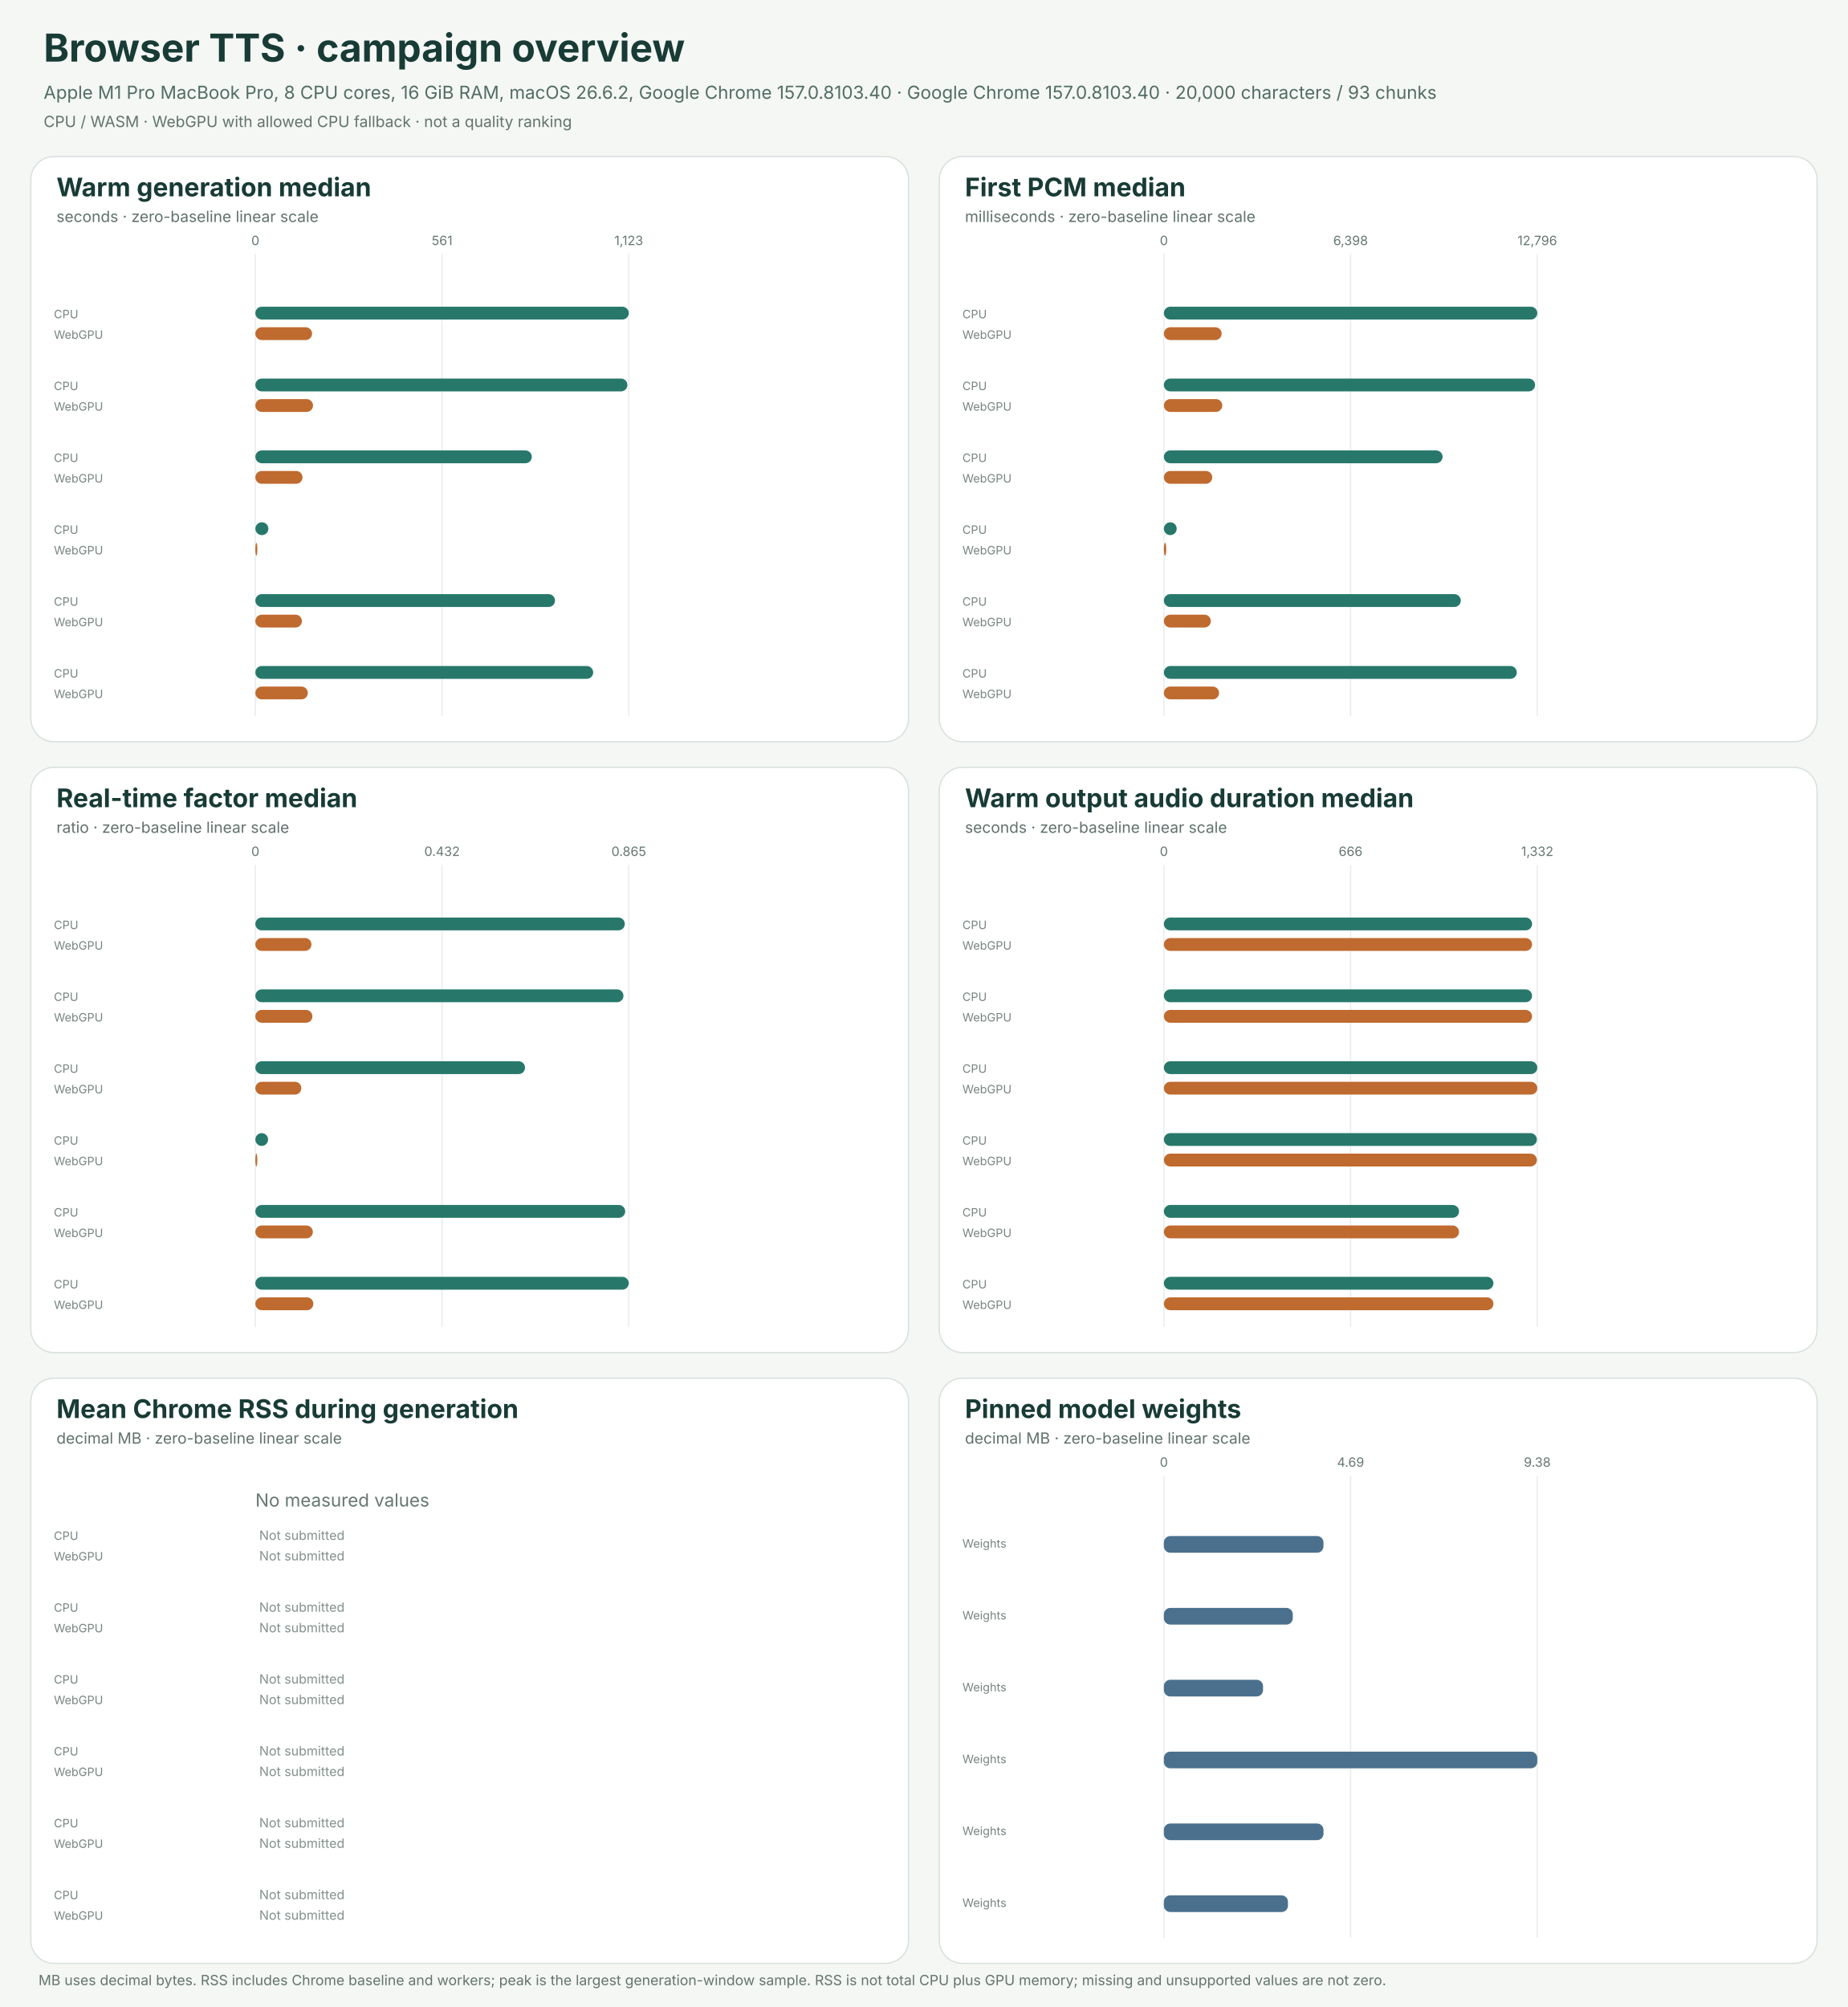
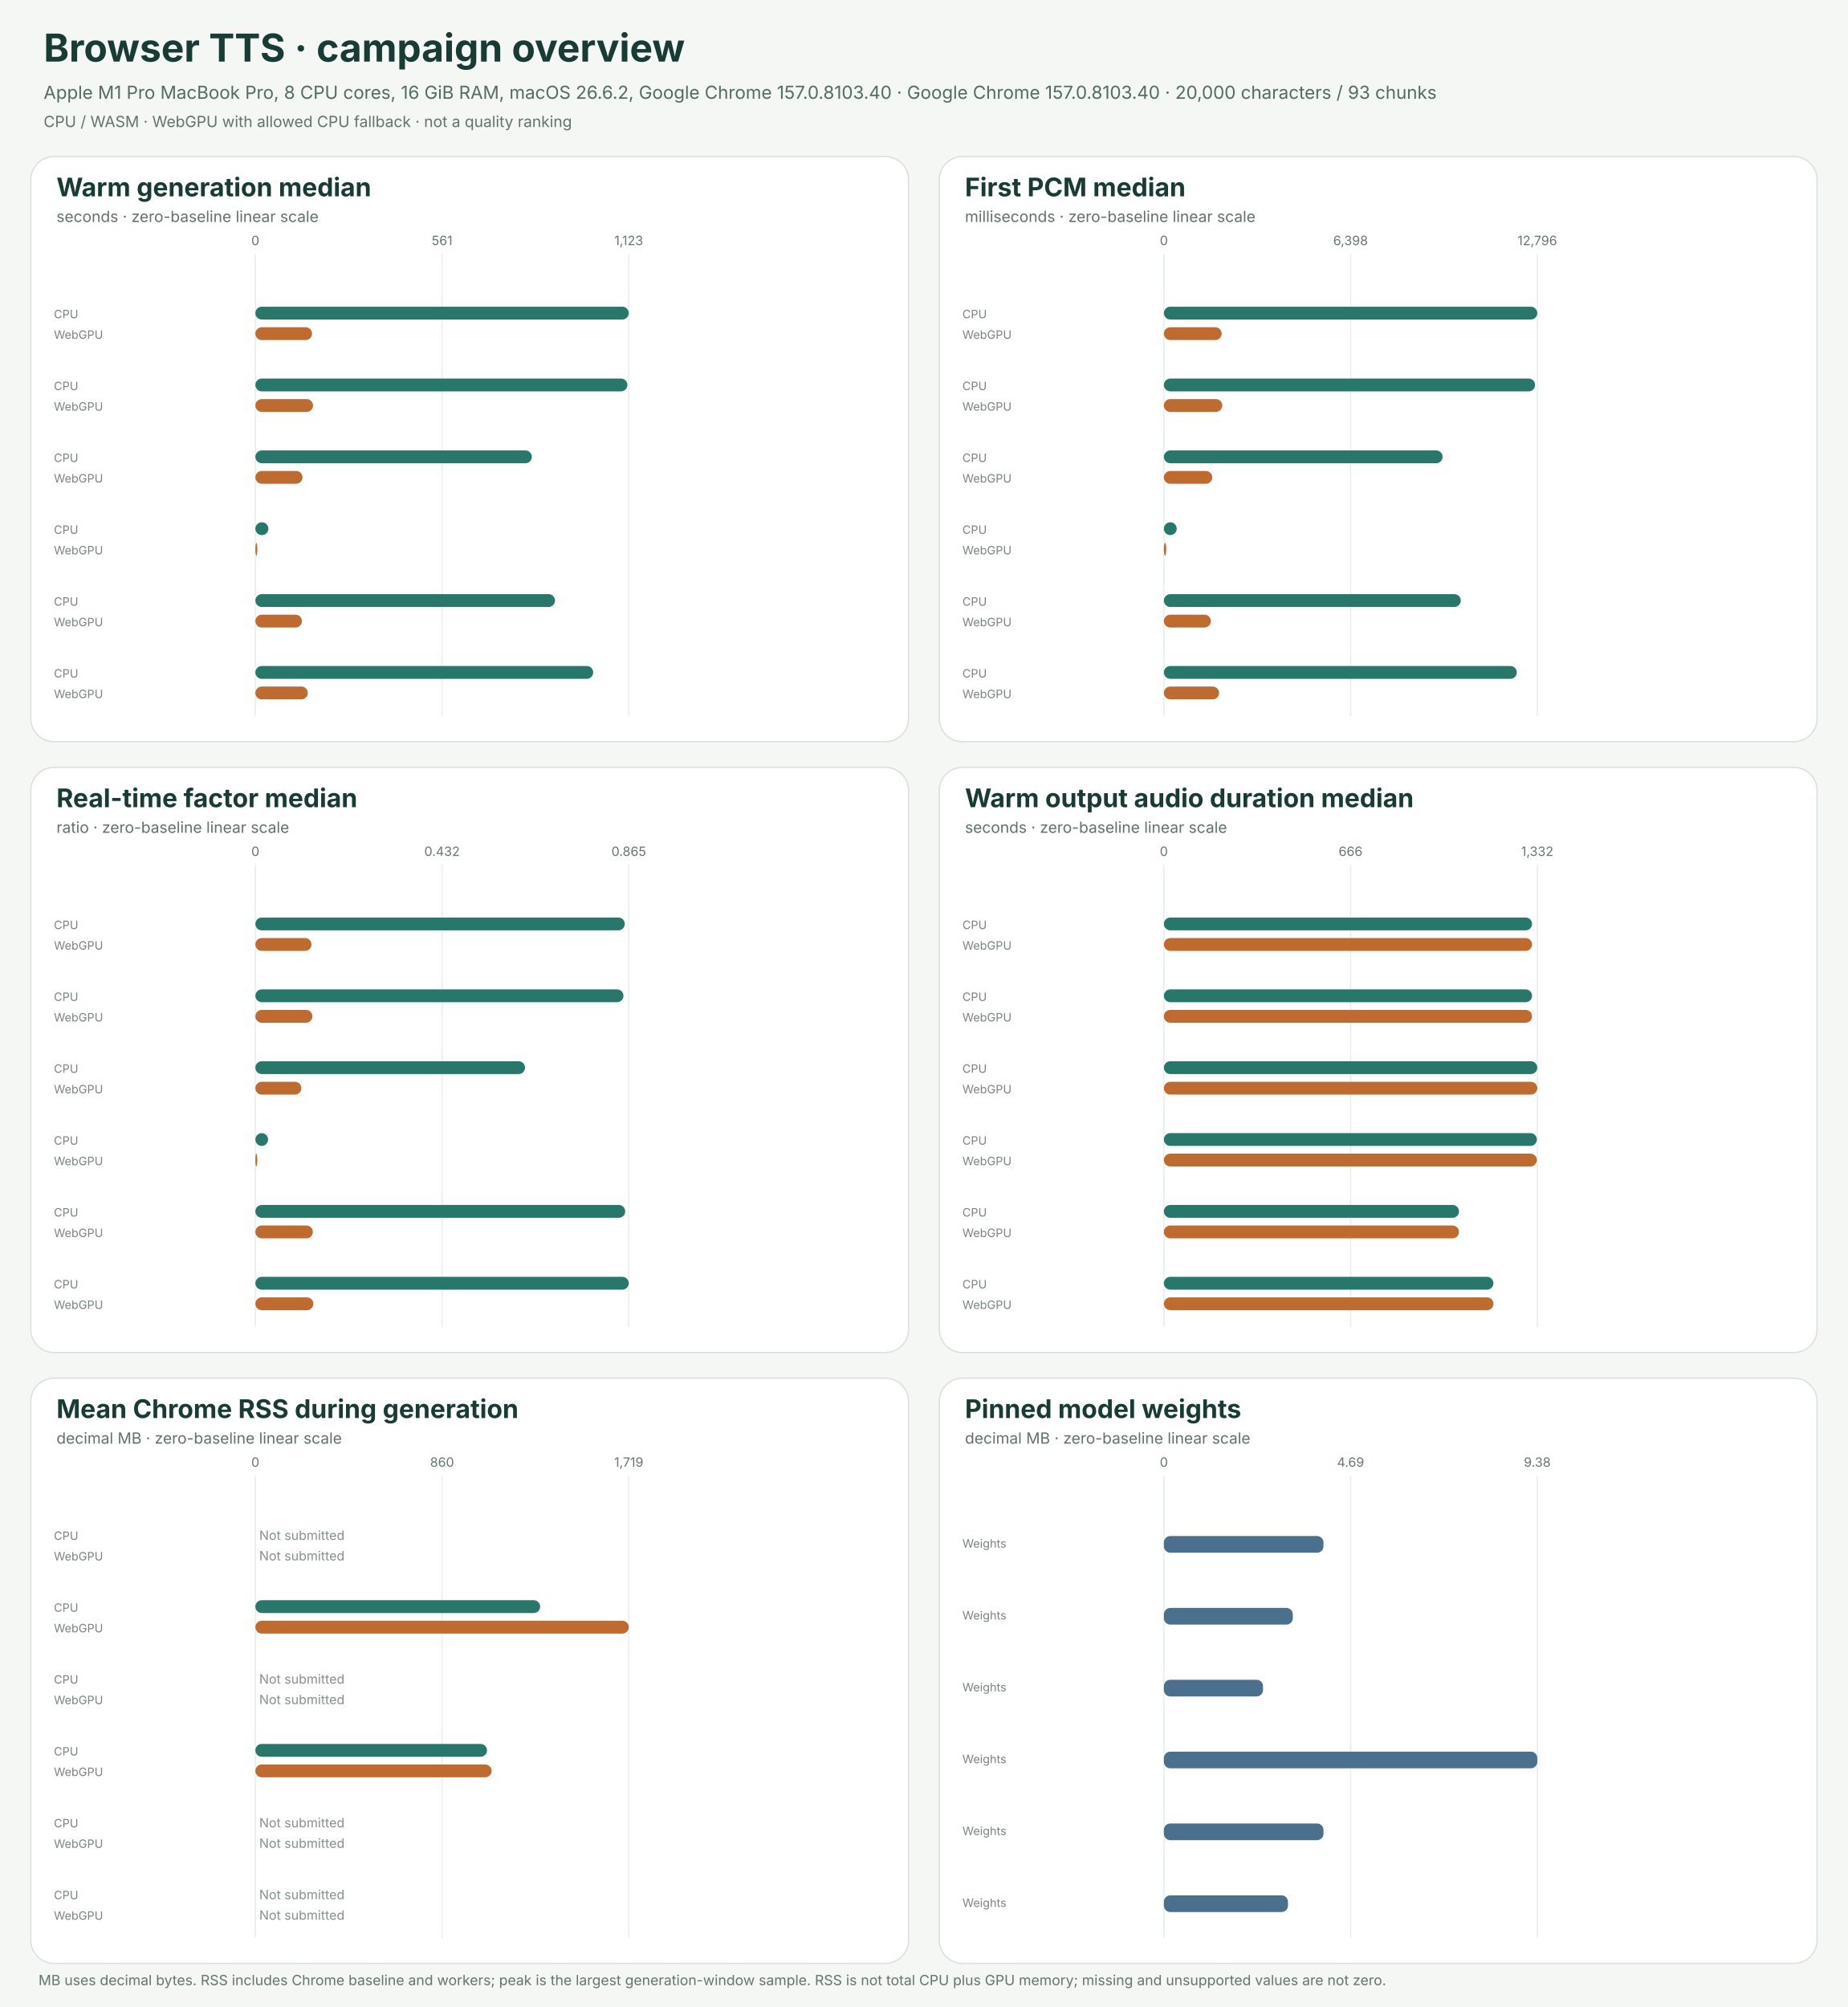
<svg xmlns="http://www.w3.org/2000/svg" width="1440" height="1564" viewBox="0 0 1440 1564" role="img" aria-labelledby="campaign-title campaign-desc">
  <rect width="100%" height="100%" fill="#f4f7f4" />
  <g font-family="system-ui,-apple-system,BlinkMacSystemFont,Segoe UI,sans-serif" fill="#183b35">
    <text x="34" y="48" font-size="30" font-weight="750">Browser TTS · campaign overview</text>
    <text x="34" y="77" font-size="14" fill="#526c65">Apple M1 Pro MacBook Pro, 8 CPU cores, 16 GiB RAM, macOS 26.6.2, Google Chrome 157.0.8103.40 · Google Chrome 157.0.8103.40 · 20,000 characters / 93 chunks</text>
    <text x="34" y="99" font-size="12" fill="#62736d">CPU / WASM · WebGPU with allowed CPU fallback · not a quality ranking</text>
    <g>
      <rect x="24" y="122" width="684" height="456" rx="18" fill="#ffffff" stroke="#d9e0de" />
      <text x="44" y="153" font-size="20" font-weight="700" fill="#183b35">Warm generation median</text>
      <text x="44" y="173" font-size="12" fill="#60716d">seconds · zero-baseline linear scale</text>
      <path d="M199 198V558" stroke="#e8eeeb" />
      <text x="199" y="191" text-anchor="middle" font-size="10" fill="#667773">0</text>
      <path d="M344.5 198V558" stroke="#e8eeeb" />
      <text x="344.5" y="191" text-anchor="middle" font-size="10" fill="#667773">561</text>
      <path d="M490 198V558" stroke="#e8eeeb" />
      <text x="490" y="191" text-anchor="middle" font-size="10" fill="#667773">1,123</text>
      <text x="42" y="232" font-size="12" font-weight="600" fill="#243f39" />
      <text x="42" y="248" font-size="9" fill="#78847f">CPU</text>
      <rect x="199" y="239" width="291.00" height="10" rx="5" fill="#27786b" />
      <text x="498" y="248" font-size="10" fill="#263d37" />
      <text x="42" y="264" font-size="9" fill="#78847f">WebGPU</text>
      <rect x="199" y="255" width="44.19" height="10" rx="5" fill="#bf6a2f" />
      <text x="498" y="264" font-size="10" fill="#263d37" />
      <text x="42" y="288" font-size="12" font-weight="600" fill="#243f39" />
      <text x="42" y="304" font-size="9" fill="#78847f">CPU</text>
      <rect x="199" y="295" width="289.94" height="10" rx="5" fill="#27786b" />
      <text x="498" y="304" font-size="10" fill="#263d37" />
      <text x="42" y="320" font-size="9" fill="#78847f">WebGPU</text>
      <rect x="199" y="311" width="44.93" height="10" rx="5" fill="#bf6a2f" />
      <text x="498" y="320" font-size="10" fill="#263d37" />
      <text x="42" y="344" font-size="12" font-weight="600" fill="#243f39" />
      <text x="42" y="360" font-size="9" fill="#78847f">CPU</text>
      <rect x="199" y="351" width="215.43" height="10" rx="5" fill="#27786b" />
      <text x="498" y="360" font-size="10" fill="#263d37" />
      <text x="42" y="376" font-size="9" fill="#78847f">WebGPU</text>
      <rect x="199" y="367" width="36.74" height="10" rx="5" fill="#bf6a2f" />
      <text x="498" y="376" font-size="10" fill="#263d37" />
      <text x="42" y="400" font-size="12" font-weight="600" fill="#243f39" />
      <text x="42" y="416" font-size="9" fill="#78847f">CPU</text>
      <rect x="199" y="407" width="10.15" height="10" rx="5" fill="#27786b" />
      <text x="498" y="416" font-size="10" fill="#263d37" />
      <text x="42" y="432" font-size="9" fill="#78847f">WebGPU</text>
      <rect x="199" y="423" width="1.57" height="10" rx="5" fill="#bf6a2f" />
      <text x="498" y="432" font-size="10" fill="#263d37" />
      <text x="42" y="456" font-size="12" font-weight="600" fill="#243f39" />
      <text x="42" y="472" font-size="9" fill="#78847f">CPU</text>
      <rect x="199" y="463" width="233.52" height="10" rx="5" fill="#27786b" />
      <text x="498" y="472" font-size="10" fill="#263d37" />
      <text x="42" y="488" font-size="9" fill="#78847f">WebGPU</text>
      <rect x="199" y="479" width="36.29" height="10" rx="5" fill="#bf6a2f" />
      <text x="498" y="488" font-size="10" fill="#263d37" />
      <text x="42" y="512" font-size="12" font-weight="600" fill="#243f39" />
      <text x="42" y="528" font-size="9" fill="#78847f">CPU</text>
      <rect x="199" y="519" width="263.27" height="10" rx="5" fill="#27786b" />
      <text x="498" y="528" font-size="10" fill="#263d37" />
      <text x="42" y="544" font-size="9" fill="#78847f">WebGPU</text>
      <rect x="199" y="535" width="40.89" height="10" rx="5" fill="#bf6a2f" />
      <text x="498" y="544" font-size="10" fill="#263d37" />
    </g>
    <g>
      <rect x="732" y="122" width="684" height="456" rx="18" fill="#ffffff" stroke="#d9e0de" />
      <text x="752" y="153" font-size="20" font-weight="700" fill="#183b35">First PCM median</text>
      <text x="752" y="173" font-size="12" fill="#60716d">milliseconds · zero-baseline linear scale</text>
      <path d="M907 198V558" stroke="#e8eeeb" />
      <text x="907" y="191" text-anchor="middle" font-size="10" fill="#667773">0</text>
      <path d="M1052.5 198V558" stroke="#e8eeeb" />
      <text x="1052.5" y="191" text-anchor="middle" font-size="10" fill="#667773">6,398</text>
      <path d="M1198 198V558" stroke="#e8eeeb" />
      <text x="1198" y="191" text-anchor="middle" font-size="10" fill="#667773">12,796</text>
      <text x="750" y="232" font-size="12" font-weight="600" fill="#243f39" />
      <text x="750" y="248" font-size="9" fill="#78847f">CPU</text>
      <rect x="907" y="239" width="291.00" height="10" rx="5" fill="#27786b" />
      <text x="1206" y="248" font-size="10" fill="#263d37" />
      <text x="750" y="264" font-size="9" fill="#78847f">WebGPU</text>
      <rect x="907" y="255" width="45.03" height="10" rx="5" fill="#bf6a2f" />
      <text x="1206" y="264" font-size="10" fill="#263d37" />
      <text x="750" y="288" font-size="12" font-weight="600" fill="#243f39" />
      <text x="750" y="304" font-size="9" fill="#78847f">CPU</text>
      <rect x="907" y="295" width="289.29" height="10" rx="5" fill="#27786b" />
      <text x="1206" y="304" font-size="10" fill="#263d37" />
      <text x="750" y="320" font-size="9" fill="#78847f">WebGPU</text>
      <rect x="907" y="311" width="45.51" height="10" rx="5" fill="#bf6a2f" />
      <text x="1206" y="320" font-size="10" fill="#263d37" />
      <text x="750" y="344" font-size="12" font-weight="600" fill="#243f39" />
      <text x="750" y="360" font-size="9" fill="#78847f">CPU</text>
      <rect x="907" y="351" width="217.20" height="10" rx="5" fill="#27786b" />
      <text x="1206" y="360" font-size="10" fill="#263d37" />
      <text x="750" y="376" font-size="9" fill="#78847f">WebGPU</text>
      <rect x="907" y="367" width="37.71" height="10" rx="5" fill="#bf6a2f" />
      <text x="1206" y="376" font-size="10" fill="#263d37" />
      <text x="750" y="400" font-size="12" font-weight="600" fill="#243f39" />
      <text x="750" y="416" font-size="9" fill="#78847f">CPU</text>
      <rect x="907" y="407" width="10.00" height="10" rx="5" fill="#27786b" />
      <text x="1206" y="416" font-size="10" fill="#263d37" />
      <text x="750" y="432" font-size="9" fill="#78847f">WebGPU</text>
      <rect x="907" y="423" width="1.86" height="10" rx="5" fill="#bf6a2f" />
      <text x="1206" y="432" font-size="10" fill="#263d37" />
      <text x="750" y="456" font-size="12" font-weight="600" fill="#243f39" />
      <text x="750" y="472" font-size="9" fill="#78847f">CPU</text>
      <rect x="907" y="463" width="231.37" height="10" rx="5" fill="#27786b" />
      <text x="1206" y="472" font-size="10" fill="#263d37" />
      <text x="750" y="488" font-size="9" fill="#78847f">WebGPU</text>
      <rect x="907" y="479" width="36.61" height="10" rx="5" fill="#bf6a2f" />
      <text x="1206" y="488" font-size="10" fill="#263d37" />
      <text x="750" y="512" font-size="12" font-weight="600" fill="#243f39" />
      <text x="750" y="528" font-size="9" fill="#78847f">CPU</text>
      <rect x="907" y="519" width="275.04" height="10" rx="5" fill="#27786b" />
      <text x="1206" y="528" font-size="10" fill="#263d37" />
      <text x="750" y="544" font-size="9" fill="#78847f">WebGPU</text>
      <rect x="907" y="535" width="43.01" height="10" rx="5" fill="#bf6a2f" />
      <text x="1206" y="544" font-size="10" fill="#263d37" />
    </g>
    <g>
      <rect x="24" y="598" width="684" height="456" rx="18" fill="#ffffff" stroke="#d9e0de" />
      <text x="44" y="629" font-size="20" font-weight="700" fill="#183b35">Real-time factor median</text>
      <text x="44" y="649" font-size="12" fill="#60716d">ratio · zero-baseline linear scale</text>
      <path d="M199 674V1034" stroke="#e8eeeb" />
      <text x="199" y="667" text-anchor="middle" font-size="10" fill="#667773">0</text>
      <path d="M344.5 674V1034" stroke="#e8eeeb" />
      <text x="344.5" y="667" text-anchor="middle" font-size="10" fill="#667773">0.432</text>
      <path d="M490 674V1034" stroke="#e8eeeb" />
      <text x="490" y="667" text-anchor="middle" font-size="10" fill="#667773">0.865</text>
      <text x="42" y="708" font-size="12" font-weight="600" fill="#243f39" />
      <text x="42" y="724" font-size="9" fill="#78847f">CPU</text>
      <rect x="199" y="715" width="287.91" height="10" rx="5" fill="#27786b" />
      <text x="498" y="724" font-size="10" fill="#263d37" />
      <text x="42" y="740" font-size="9" fill="#78847f">WebGPU</text>
      <rect x="199" y="731" width="43.72" height="10" rx="5" fill="#bf6a2f" />
      <text x="498" y="740" font-size="10" fill="#263d37" />
      <text x="42" y="764" font-size="12" font-weight="600" fill="#243f39" />
      <text x="42" y="780" font-size="9" fill="#78847f">CPU</text>
      <rect x="199" y="771" width="286.87" height="10" rx="5" fill="#27786b" />
      <text x="498" y="780" font-size="10" fill="#263d37" />
      <text x="42" y="796" font-size="9" fill="#78847f">WebGPU</text>
      <rect x="199" y="787" width="44.46" height="10" rx="5" fill="#bf6a2f" />
      <text x="498" y="796" font-size="10" fill="#263d37" />
      <text x="42" y="820" font-size="12" font-weight="600" fill="#243f39" />
      <text x="42" y="836" font-size="9" fill="#78847f">CPU</text>
      <rect x="199" y="827" width="210.16" height="10" rx="5" fill="#27786b" />
      <text x="498" y="836" font-size="10" fill="#263d37" />
      <text x="42" y="852" font-size="9" fill="#78847f">WebGPU</text>
      <rect x="199" y="843" width="35.84" height="10" rx="5" fill="#bf6a2f" />
      <text x="498" y="852" font-size="10" fill="#263d37" />
      <text x="42" y="876" font-size="12" font-weight="600" fill="#243f39" />
      <text x="42" y="892" font-size="9" fill="#78847f">CPU</text>
      <rect x="199" y="883" width="9.91" height="10" rx="5" fill="#27786b" />
      <text x="498" y="892" font-size="10" fill="#263d37" />
      <text x="42" y="908" font-size="9" fill="#78847f">WebGPU</text>
      <rect x="199" y="899" width="1.53" height="10" rx="5" fill="#bf6a2f" />
      <text x="498" y="908" font-size="10" fill="#263d37" />
      <text x="42" y="932" font-size="12" font-weight="600" fill="#243f39" />
      <text x="42" y="948" font-size="9" fill="#78847f">CPU</text>
      <rect x="199" y="939" width="288.22" height="10" rx="5" fill="#27786b" />
      <text x="498" y="948" font-size="10" fill="#263d37" />
      <text x="42" y="964" font-size="9" fill="#78847f">WebGPU</text>
      <rect x="199" y="955" width="44.80" height="10" rx="5" fill="#bf6a2f" />
      <text x="498" y="964" font-size="10" fill="#263d37" />
      <text x="42" y="988" font-size="12" font-weight="600" fill="#243f39" />
      <text x="42" y="1004" font-size="9" fill="#78847f">CPU</text>
      <rect x="199" y="995" width="291.00" height="10" rx="5" fill="#27786b" />
      <text x="498" y="1004" font-size="10" fill="#263d37" />
      <text x="42" y="1020" font-size="9" fill="#78847f">WebGPU</text>
      <rect x="199" y="1011" width="45.20" height="10" rx="5" fill="#bf6a2f" />
      <text x="498" y="1020" font-size="10" fill="#263d37" />
    </g>
    <g>
      <rect x="732" y="598" width="684" height="456" rx="18" fill="#ffffff" stroke="#d9e0de" />
      <text x="752" y="629" font-size="20" font-weight="700" fill="#183b35">Warm output audio duration median</text>
      <text x="752" y="649" font-size="12" fill="#60716d">seconds · zero-baseline linear scale</text>
      <path d="M907 674V1034" stroke="#e8eeeb" />
      <text x="907" y="667" text-anchor="middle" font-size="10" fill="#667773">0</text>
      <path d="M1052.5 674V1034" stroke="#e8eeeb" />
      <text x="1052.5" y="667" text-anchor="middle" font-size="10" fill="#667773">666</text>
      <path d="M1198 674V1034" stroke="#e8eeeb" />
      <text x="1198" y="667" text-anchor="middle" font-size="10" fill="#667773">1,332</text>
      <text x="750" y="708" font-size="12" font-weight="600" fill="#243f39" />
      <text x="750" y="724" font-size="9" fill="#78847f">CPU</text>
      <rect x="907" y="715" width="286.93" height="10" rx="5" fill="#27786b" />
      <text x="1206" y="724" font-size="10" fill="#263d37" />
      <text x="750" y="740" font-size="9" fill="#78847f">WebGPU</text>
      <rect x="907" y="731" width="286.93" height="10" rx="5" fill="#bf6a2f" />
      <text x="1206" y="740" font-size="10" fill="#263d37" />
      <text x="750" y="764" font-size="12" font-weight="600" fill="#243f39" />
      <text x="750" y="780" font-size="9" fill="#78847f">CPU</text>
      <rect x="907" y="771" width="286.92" height="10" rx="5" fill="#27786b" />
      <text x="1206" y="780" font-size="10" fill="#263d37" />
      <text x="750" y="796" font-size="9" fill="#78847f">WebGPU</text>
      <rect x="907" y="787" width="286.91" height="10" rx="5" fill="#bf6a2f" />
      <text x="1206" y="796" font-size="10" fill="#263d37" />
      <text x="750" y="820" font-size="12" font-weight="600" fill="#243f39" />
      <text x="750" y="836" font-size="9" fill="#78847f">CPU</text>
      <rect x="907" y="827" width="291.00" height="10" rx="5" fill="#27786b" />
      <text x="1206" y="836" font-size="10" fill="#263d37" />
      <text x="750" y="852" font-size="9" fill="#78847f">WebGPU</text>
      <rect x="907" y="843" width="291.00" height="10" rx="5" fill="#bf6a2f" />
      <text x="1206" y="852" font-size="10" fill="#263d37" />
      <text x="750" y="876" font-size="12" font-weight="600" fill="#243f39" />
      <text x="750" y="892" font-size="9" fill="#78847f">CPU</text>
      <rect x="907" y="883" width="290.67" height="10" rx="5" fill="#27786b" />
      <text x="1206" y="892" font-size="10" fill="#263d37" />
      <text x="750" y="908" font-size="9" fill="#78847f">WebGPU</text>
      <rect x="907" y="899" width="290.67" height="10" rx="5" fill="#bf6a2f" />
      <text x="1206" y="908" font-size="10" fill="#263d37" />
      <text x="750" y="932" font-size="12" font-weight="600" fill="#243f39" />
      <text x="750" y="948" font-size="9" fill="#78847f">CPU</text>
      <rect x="907" y="939" width="230.00" height="10" rx="5" fill="#27786b" />
      <text x="1206" y="948" font-size="10" fill="#263d37" />
      <text x="750" y="964" font-size="9" fill="#78847f">WebGPU</text>
      <rect x="907" y="955" width="230.00" height="10" rx="5" fill="#bf6a2f" />
      <text x="1206" y="964" font-size="10" fill="#263d37" />
      <text x="750" y="988" font-size="12" font-weight="600" fill="#243f39" />
      <text x="750" y="1004" font-size="9" fill="#78847f">CPU</text>
      <rect x="907" y="995" width="256.82" height="10" rx="5" fill="#27786b" />
      <text x="1206" y="1004" font-size="10" fill="#263d37" />
      <text x="750" y="1020" font-size="9" fill="#78847f">WebGPU</text>
      <rect x="907" y="1011" width="256.83" height="10" rx="5" fill="#bf6a2f" />
      <text x="1206" y="1020" font-size="10" fill="#263d37" />
    </g>
    <g>
      <rect x="24" y="1074" width="684" height="456" rx="18" fill="#ffffff" stroke="#d9e0de" />
      <text x="44" y="1105" font-size="20" font-weight="700" fill="#183b35">Mean Chrome RSS during generation</text>
      <text x="44" y="1125" font-size="12" fill="#60716d">decimal MB · zero-baseline linear scale</text>
-       <text x="199" y="1174" font-size="14" fill="#667773">No measured values</text>
+       <path d="M199 1150V1510" stroke="#e8eeeb" />
+       <text x="199" y="1143" text-anchor="middle" font-size="10" fill="#667773">0</text>
+       <path d="M344.5 1150V1510" stroke="#e8eeeb" />
+       <text x="344.5" y="1143" text-anchor="middle" font-size="10" fill="#667773">860</text>
+       <path d="M490 1150V1510" stroke="#e8eeeb" />
+       <text x="490" y="1143" text-anchor="middle" font-size="10" fill="#667773">1,719</text>
      <text x="42" y="1184" font-size="12" font-weight="600" fill="#243f39" />
      <text x="42" y="1200" font-size="9" fill="#78847f">CPU</text>
      <text x="202" y="1200" font-size="10" fill="#83908b">Not submitted</text>
      <text x="42" y="1216" font-size="9" fill="#78847f">WebGPU</text>
      <text x="202" y="1216" font-size="10" fill="#83908b">Not submitted</text>
      <text x="42" y="1240" font-size="12" font-weight="600" fill="#243f39" />
      <text x="42" y="1256" font-size="9" fill="#78847f">CPU</text>
-       <text x="202" y="1256" font-size="10" fill="#83908b">Not submitted</text>
+       <rect x="199" y="1247" width="221.96" height="10" rx="5" fill="#27786b" />
+       <text x="498" y="1256" font-size="10" fill="#263d37" />
      <text x="42" y="1272" font-size="9" fill="#78847f">WebGPU</text>
-       <text x="202" y="1272" font-size="10" fill="#83908b">Not submitted</text>
+       <rect x="199" y="1263" width="291.00" height="10" rx="5" fill="#bf6a2f" />
+       <text x="498" y="1272" font-size="10" fill="#263d37" />
      <text x="42" y="1296" font-size="12" font-weight="600" fill="#243f39" />
      <text x="42" y="1312" font-size="9" fill="#78847f">CPU</text>
      <text x="202" y="1312" font-size="10" fill="#83908b">Not submitted</text>
      <text x="42" y="1328" font-size="9" fill="#78847f">WebGPU</text>
      <text x="202" y="1328" font-size="10" fill="#83908b">Not submitted</text>
      <text x="42" y="1352" font-size="12" font-weight="600" fill="#243f39" />
      <text x="42" y="1368" font-size="9" fill="#78847f">CPU</text>
-       <text x="202" y="1368" font-size="10" fill="#83908b">Not submitted</text>
+       <rect x="199" y="1359" width="180.53" height="10" rx="5" fill="#27786b" />
+       <text x="498" y="1368" font-size="10" fill="#263d37" />
      <text x="42" y="1384" font-size="9" fill="#78847f">WebGPU</text>
-       <text x="202" y="1384" font-size="10" fill="#83908b">Not submitted</text>
+       <rect x="199" y="1375" width="184.10" height="10" rx="5" fill="#bf6a2f" />
+       <text x="498" y="1384" font-size="10" fill="#263d37" />
      <text x="42" y="1408" font-size="12" font-weight="600" fill="#243f39" />
      <text x="42" y="1424" font-size="9" fill="#78847f">CPU</text>
      <text x="202" y="1424" font-size="10" fill="#83908b">Not submitted</text>
      <text x="42" y="1440" font-size="9" fill="#78847f">WebGPU</text>
      <text x="202" y="1440" font-size="10" fill="#83908b">Not submitted</text>
      <text x="42" y="1464" font-size="12" font-weight="600" fill="#243f39" />
      <text x="42" y="1480" font-size="9" fill="#78847f">CPU</text>
      <text x="202" y="1480" font-size="10" fill="#83908b">Not submitted</text>
      <text x="42" y="1496" font-size="9" fill="#78847f">WebGPU</text>
      <text x="202" y="1496" font-size="10" fill="#83908b">Not submitted</text>
    </g>
    <g>
      <rect x="732" y="1074" width="684" height="456" rx="18" fill="#ffffff" stroke="#d9e0de" />
      <text x="752" y="1105" font-size="20" font-weight="700" fill="#183b35">Pinned model weights</text>
      <text x="752" y="1125" font-size="12" fill="#60716d">decimal MB · zero-baseline linear scale</text>
      <path d="M907 1150V1510" stroke="#e8eeeb" />
      <text x="907" y="1143" text-anchor="middle" font-size="10" fill="#667773">0</text>
      <path d="M1052.5 1150V1510" stroke="#e8eeeb" />
      <text x="1052.5" y="1143" text-anchor="middle" font-size="10" fill="#667773">4.69</text>
      <path d="M1198 1150V1510" stroke="#e8eeeb" />
      <text x="1198" y="1143" text-anchor="middle" font-size="10" fill="#667773">9.38</text>
      <text x="750" y="1184" font-size="12" font-weight="600" fill="#243f39" />
      <text x="750" y="1206" font-size="9" fill="#78847f">Weights</text>
      <rect x="907" y="1197" width="124.39" height="13" rx="5" fill="#4b708e" />
      <text x="1206" y="1206" font-size="10" fill="#263d37" />
      <text x="750" y="1240" font-size="12" font-weight="600" fill="#243f39" />
      <text x="750" y="1262" font-size="9" fill="#78847f">Weights</text>
      <rect x="907" y="1253" width="100.47" height="13" rx="5" fill="#4b708e" />
      <text x="1206" y="1262" font-size="10" fill="#263d37" />
      <text x="750" y="1296" font-size="12" font-weight="600" fill="#243f39" />
      <text x="750" y="1318" font-size="9" fill="#78847f">Weights</text>
      <rect x="907" y="1309" width="77.26" height="13" rx="5" fill="#4b708e" />
      <text x="1206" y="1318" font-size="10" fill="#263d37" />
      <text x="750" y="1352" font-size="12" font-weight="600" fill="#243f39" />
      <text x="750" y="1374" font-size="9" fill="#78847f">Weights</text>
      <rect x="907" y="1365" width="291.00" height="13" rx="5" fill="#4b708e" />
      <text x="1206" y="1374" font-size="10" fill="#263d37" />
      <text x="750" y="1408" font-size="12" font-weight="600" fill="#243f39" />
      <text x="750" y="1430" font-size="9" fill="#78847f">Weights</text>
      <rect x="907" y="1421" width="124.39" height="13" rx="5" fill="#4b708e" />
      <text x="1206" y="1430" font-size="10" fill="#263d37" />
      <text x="750" y="1464" font-size="12" font-weight="600" fill="#243f39" />
      <text x="750" y="1486" font-size="9" fill="#78847f">Weights</text>
      <rect x="907" y="1477" width="96.70" height="13" rx="5" fill="#4b708e" />
      <text x="1206" y="1486" font-size="10" fill="#263d37" />
    </g>
    <text x="30" y="1547" font-size="11" fill="#64746f">MB uses decimal bytes. RSS includes Chrome baseline and workers; peak is the largest generation-window sample. RSS is not total CPU plus GPU memory; missing and unsupported values are not zero.</text>
  </g>
</svg>
